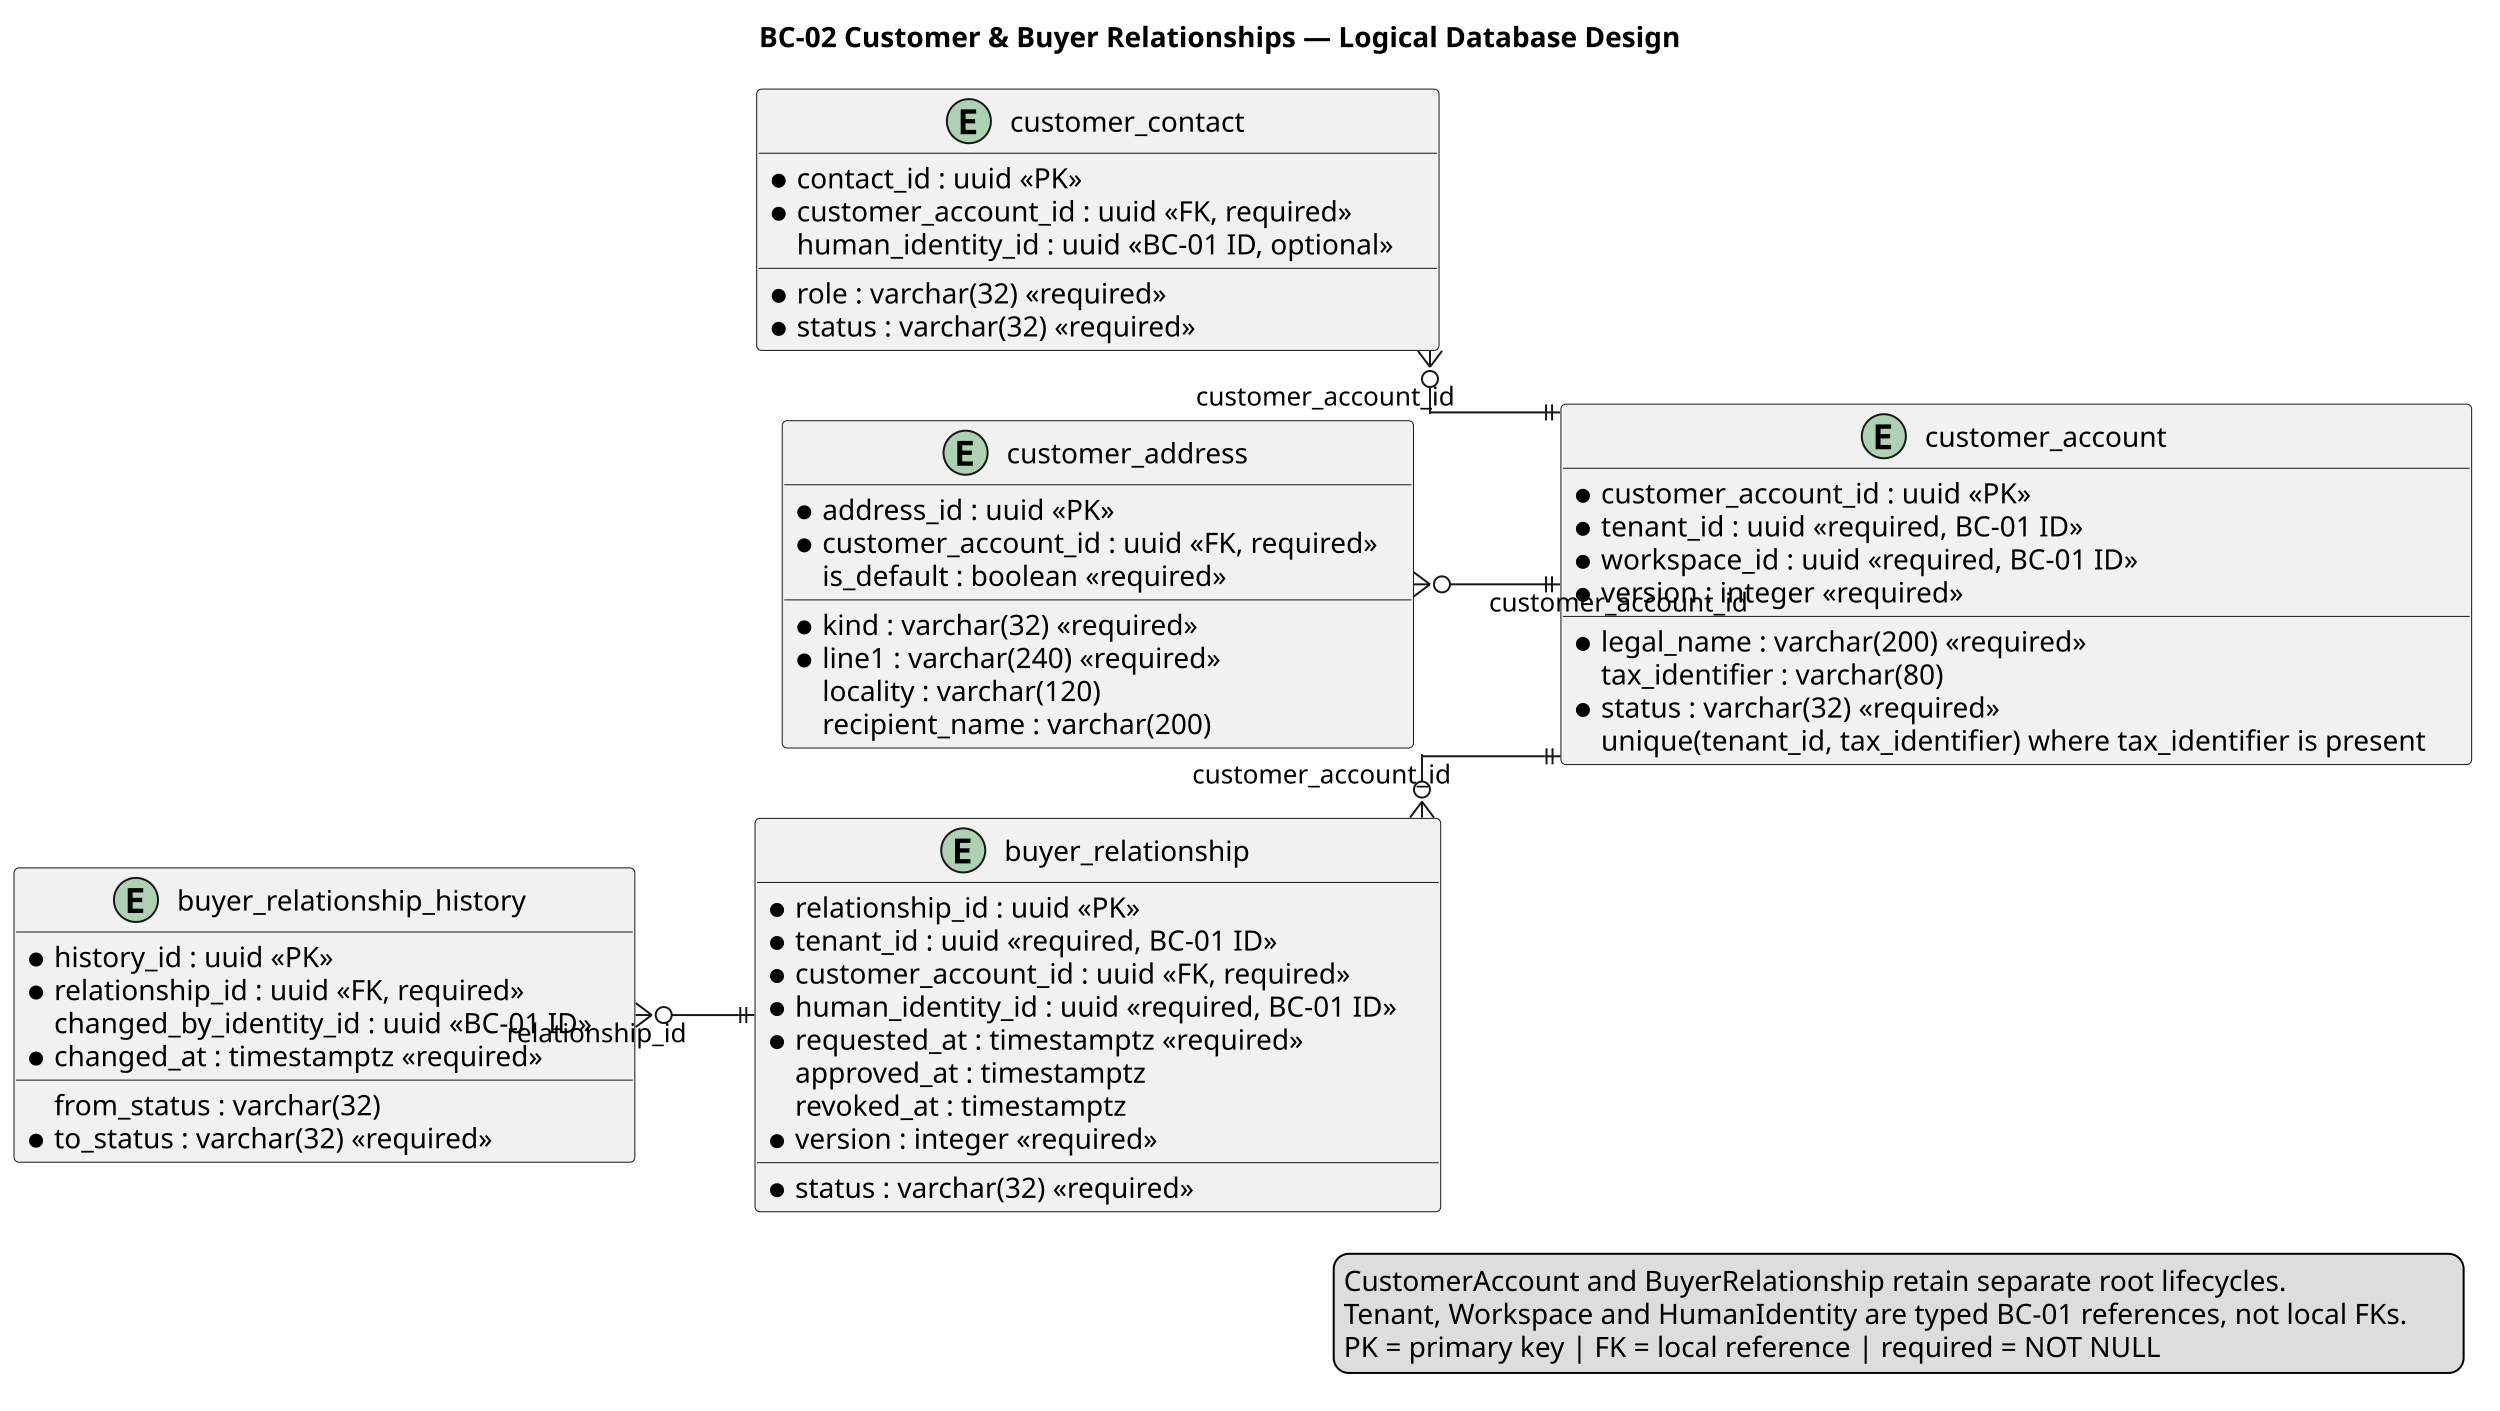
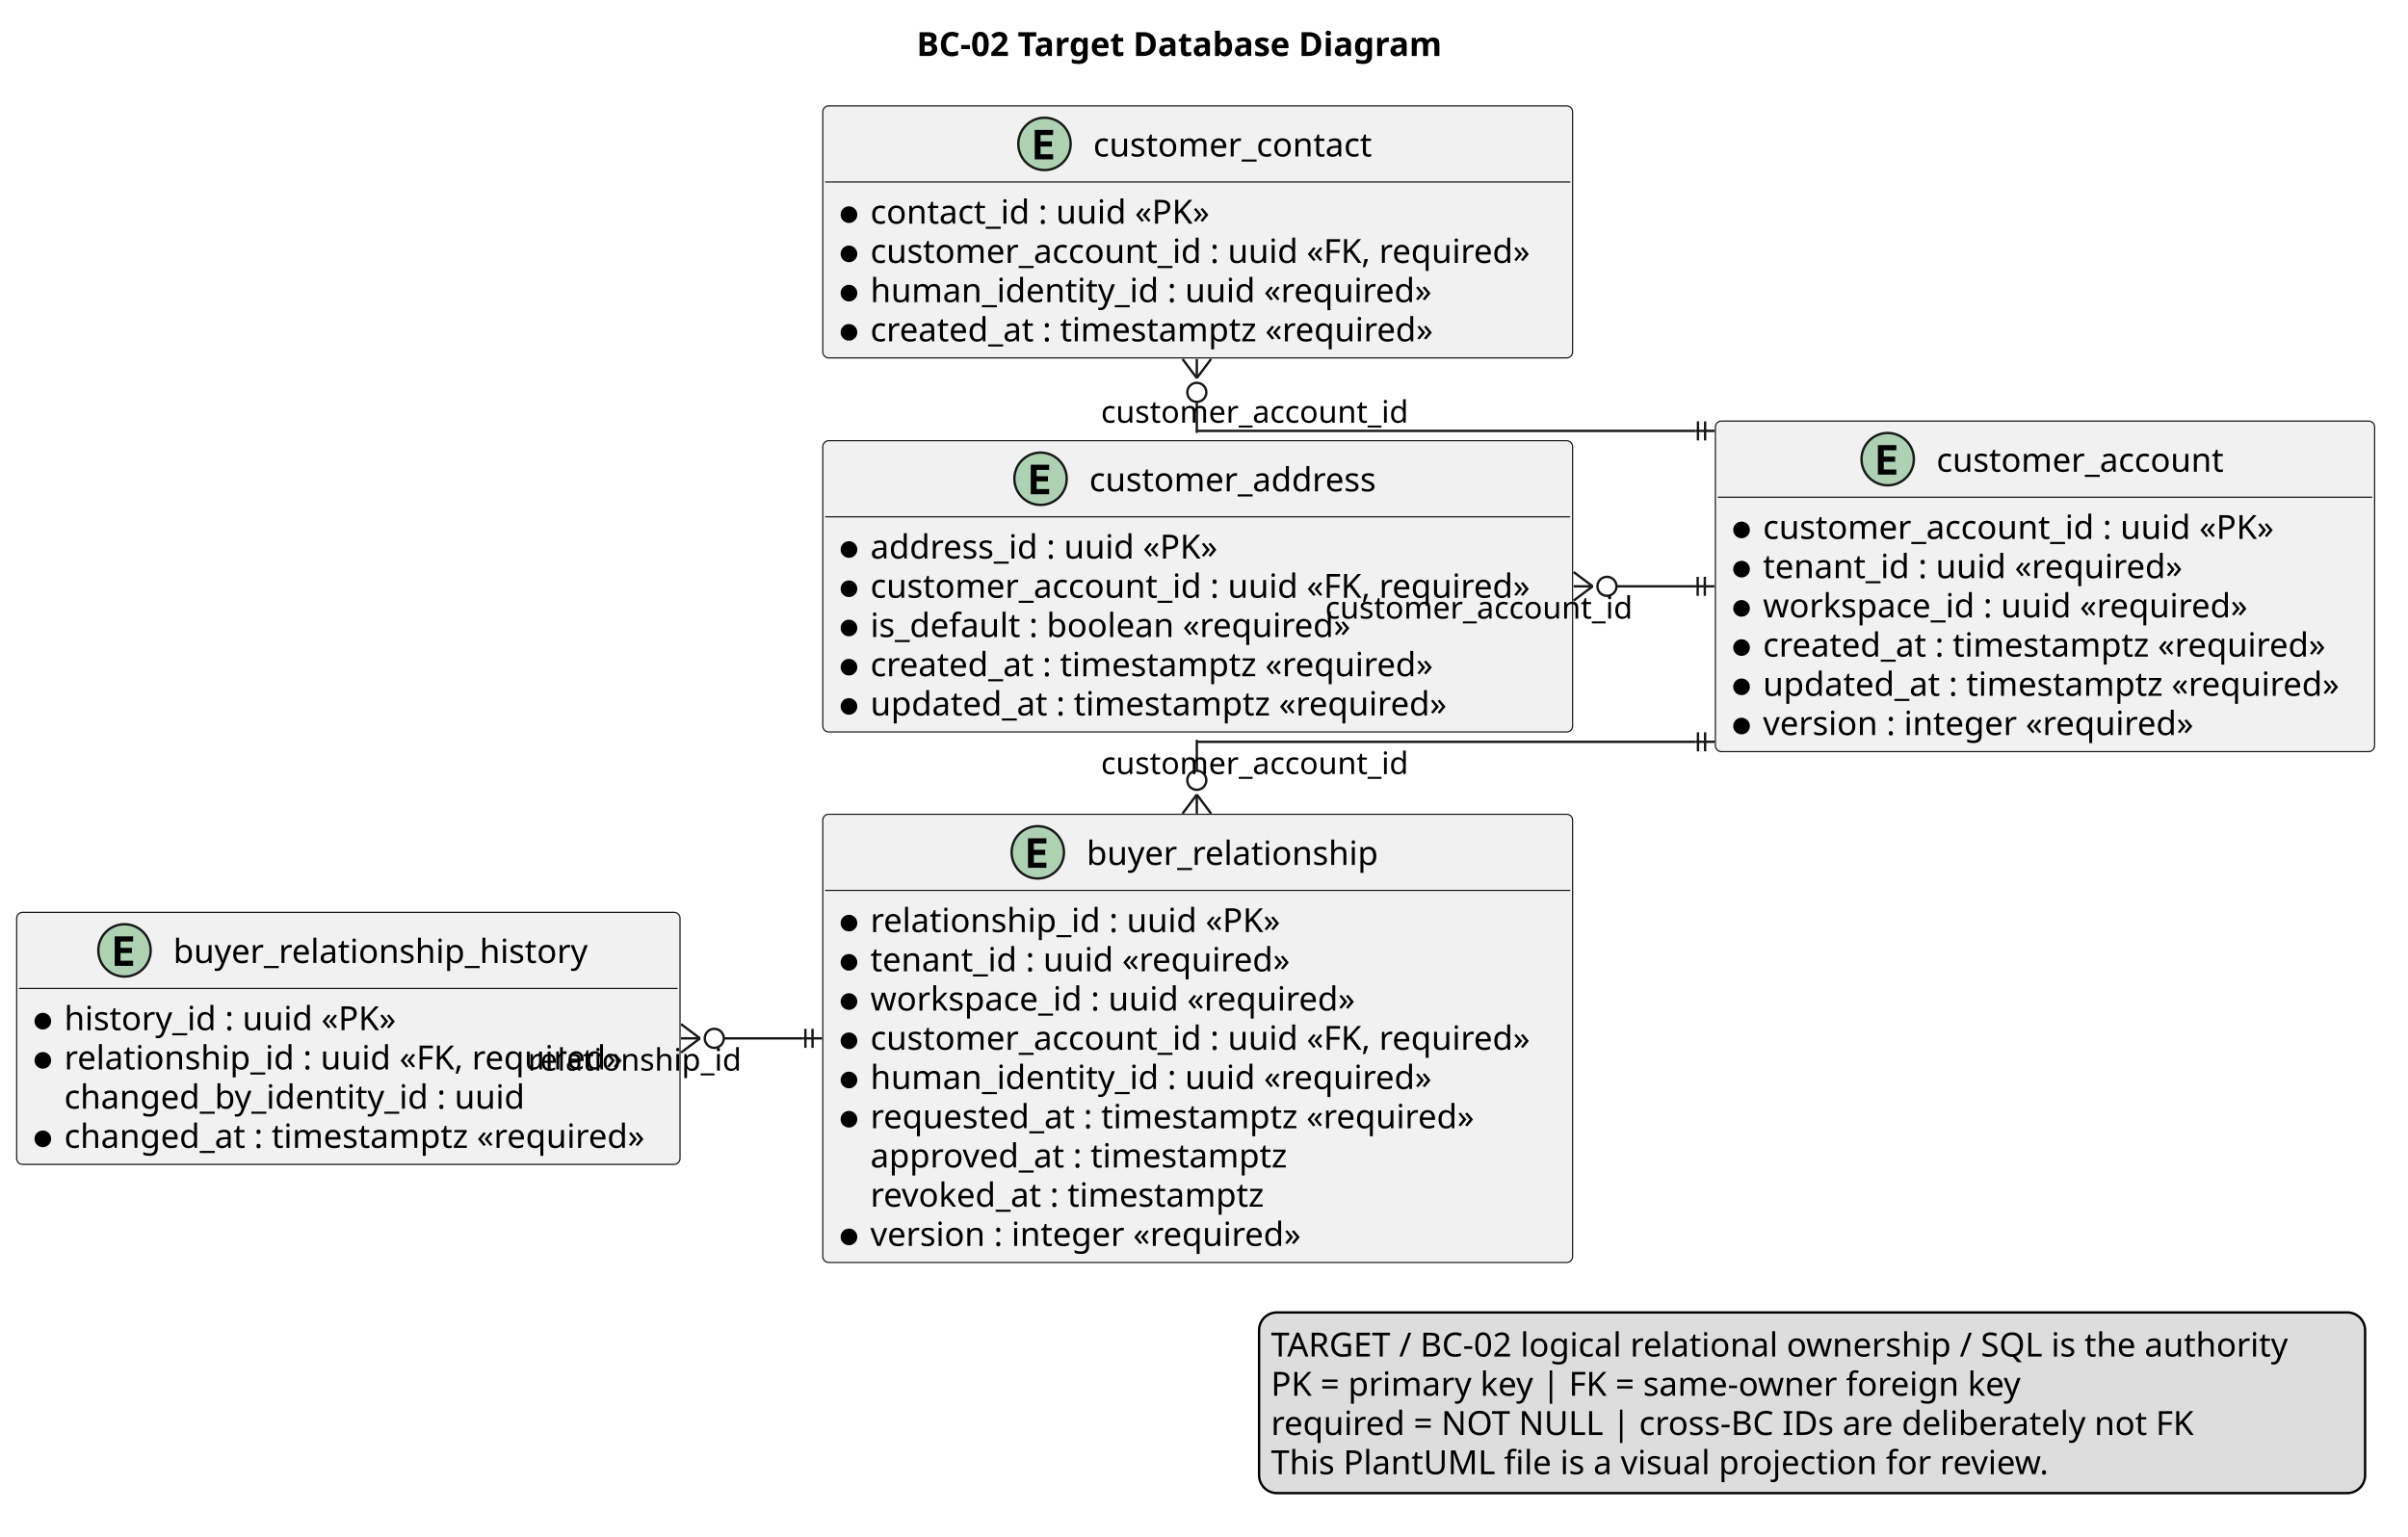
- <svg xmlns="http://www.w3.org/2000/svg" contentStyleType="text/css" data-diagram-type="CLASS" height="704px" preserveAspectRatio="none" style="width:1248px;height:704px;background:#FFFFFF;" version="1.1" viewBox="0 0 1248 704" width="1248px" zoomAndPan="magnify">
+ <svg xmlns="http://www.w3.org/2000/svg" contentStyleType="text/css" data-diagram-type="CLASS" height="646px" preserveAspectRatio="none" style="width:1012px;height:646px;background:#FFFFFF;" version="1.1" viewBox="0 0 1012 646" width="1012px" zoomAndPan="magnify">
  <defs />
  <g>
    <g class="title" data-source-line="1">
-       <text fill="#000000" font-family="sans-serif" font-size="14" font-weight="700" lengthAdjust="spacing" textLength="484.162" x="378.843" y="23.535">BC-02 Customer &amp; Buyer Relationships — Logical Database Design</text>
+       <text fill="#000000" font-family="sans-serif" font-size="14" font-weight="700" lengthAdjust="spacing" textLength="235.566" x="385.204" y="23.535">BC-02 Target Database Diagram</text>
    </g>
-     <g class="entity" data-qualified-name="customer_account" data-source-line="11" id="ent0001">
-       <rect fill="#F1F1F1" height="179.906" rx="2.5" ry="2.5" style="stroke:#181818;stroke-width:0.5;" width="454.647" x="779.2" y="201.758" />
-       <ellipse cx="940.415" cy="217.758" fill="#ADD1B2" rx="11" ry="11" style="stroke:#181818;stroke-width:1;" />
-       <path d="M944.03,224.258 L936.31,224.258 L936.31,211.865 L944.03,211.865 L944.03,214.023 L938.759,214.023 L938.759,216.696 L943.532,216.696 L943.532,218.855 L938.759,218.855 L938.759,222.1 L944.03,222.1 Z " fill="#000000" />
-       <text fill="#000000" font-family="sans-serif" font-size="14" lengthAdjust="spacing" textLength="123.717" x="960.915" y="223.049">customer_account</text>
-       <line style="stroke:#181818;stroke-width:0.5;" x1="780.2" x2="1232.848" y1="233.758" y2="233.758" />
+     <g class="entity" data-qualified-name="t_customer_account" data-source-line="12" id="ent0001">
+       <rect fill="#F1F1F1" height="138.93" rx="2.5" ry="2.5" style="stroke:#181818;stroke-width:0.5;" width="277.063" x="720.91" y="176.998" />
+       <ellipse cx="793.333" cy="192.998" fill="#ADD1B2" rx="11" ry="11" style="stroke:#181818;stroke-width:1;" />
+       <path d="M796.948,199.498 L789.228,199.498 L789.228,187.105 L796.948,187.105 L796.948,189.263 L791.677,189.263 L791.677,191.936 L796.45,191.936 L796.45,194.095 L791.677,194.095 L791.677,197.34 L796.948,197.34 Z " fill="#000000" />
+       <text fill="#000000" font-family="sans-serif" font-size="14" lengthAdjust="spacing" textLength="123.717" x="813.833" y="198.289">customer_account</text>
+       <line style="stroke:#181818;stroke-width:0.5;" x1="721.91" x2="996.973" y1="208.998" y2="208.998" />
      <g data-visibility-modifier="IE_MANDATORY">
-         <ellipse cx="790.2" cy="247.502" fill="#000000" rx="3" ry="3" style="stroke:#000000;stroke-width:1;" />
+         <ellipse cx="731.91" cy="222.742" fill="#000000" rx="3" ry="3" style="stroke:#000000;stroke-width:1;" />
      </g>
-       <text fill="#000000" font-family="sans-serif" font-size="14" lengthAdjust="spacing" textLength="223.077" x="799.2" y="251.293">customer_account_id : uuid «PK»</text>
+       <text fill="#000000" font-family="sans-serif" font-size="14" lengthAdjust="spacing" textLength="223.077" x="740.91" y="226.533">customer_account_id : uuid «PK»</text>
      <g data-visibility-modifier="IE_MANDATORY">
-         <ellipse cx="790.2" cy="263.991" fill="#000000" rx="3" ry="3" style="stroke:#000000;stroke-width:1;" />
+         <ellipse cx="731.91" cy="239.231" fill="#000000" rx="3" ry="3" style="stroke:#000000;stroke-width:1;" />
      </g>
-       <text fill="#000000" font-family="sans-serif" font-size="14" lengthAdjust="spacing" textLength="254.632" x="799.2" y="267.782">tenant_id : uuid «required, BC-01 ID»</text>
+       <text fill="#000000" font-family="sans-serif" font-size="14" lengthAdjust="spacing" textLength="183.278" x="740.91" y="243.022">tenant_id : uuid «required»</text>
      <g data-visibility-modifier="IE_MANDATORY">
-         <ellipse cx="790.2" cy="280.479" fill="#000000" rx="3" ry="3" style="stroke:#000000;stroke-width:1;" />
+         <ellipse cx="731.91" cy="255.719" fill="#000000" rx="3" ry="3" style="stroke:#000000;stroke-width:1;" />
      </g>
-       <text fill="#000000" font-family="sans-serif" font-size="14" lengthAdjust="spacing" textLength="283.199" x="799.2" y="284.27">workspace_id : uuid «required, BC-01 ID»</text>
+       <text fill="#000000" font-family="sans-serif" font-size="14" lengthAdjust="spacing" textLength="211.846" x="740.91" y="259.51">workspace_id : uuid «required»</text>
      <g data-visibility-modifier="IE_MANDATORY">
-         <ellipse cx="790.2" cy="296.967" fill="#000000" rx="3" ry="3" style="stroke:#000000;stroke-width:1;" />
+         <ellipse cx="731.91" cy="272.207" fill="#000000" rx="3" ry="3" style="stroke:#000000;stroke-width:1;" />
      </g>
-       <text fill="#000000" font-family="sans-serif" font-size="14" lengthAdjust="spacing" textLength="187.079" x="799.2" y="300.758">version : integer «required»</text>
-       <line style="stroke:#181818;stroke-width:0.5;" x1="780.2" x2="1232.848" y1="307.711" y2="307.711" />
+       <text fill="#000000" font-family="sans-serif" font-size="14" lengthAdjust="spacing" textLength="245.451" x="740.91" y="275.998">created_at : timestamptz «required»</text>
      <g data-visibility-modifier="IE_MANDATORY">
-         <ellipse cx="790.2" cy="321.455" fill="#000000" rx="3" ry="3" style="stroke:#000000;stroke-width:1;" />
+         <ellipse cx="731.91" cy="288.695" fill="#000000" rx="3" ry="3" style="stroke:#000000;stroke-width:1;" />
      </g>
-       <text fill="#000000" font-family="sans-serif" font-size="14" lengthAdjust="spacing" textLength="252.137" x="799.2" y="325.247">legal_name : varchar(200) «required»</text>
-       <text fill="#000000" font-family="sans-serif" font-size="14" lengthAdjust="spacing" textLength="180.031" x="799.2" y="341.735">tax_identifier : varchar(80)</text>
+       <text fill="#000000" font-family="sans-serif" font-size="14" lengthAdjust="spacing" textLength="251.064" x="740.91" y="292.487">updated_at : timestamptz «required»</text>
      <g data-visibility-modifier="IE_MANDATORY">
-         <ellipse cx="790.2" cy="354.432" fill="#000000" rx="3" ry="3" style="stroke:#000000;stroke-width:1;" />
+         <ellipse cx="731.91" cy="305.184" fill="#000000" rx="3" ry="3" style="stroke:#000000;stroke-width:1;" />
      </g>
-       <text fill="#000000" font-family="sans-serif" font-size="14" lengthAdjust="spacing" textLength="207.806" x="799.2" y="358.223">status : varchar(32) «required»</text>
-       <text fill="#000000" font-family="sans-serif" font-size="14" lengthAdjust="spacing" textLength="428.647" x="799.2" y="374.711">unique(tenant_id, tax_identifier) where tax_identifier is present</text>
+       <text fill="#000000" font-family="sans-serif" font-size="14" lengthAdjust="spacing" textLength="187.079" x="740.91" y="308.975">version : integer «required»</text>
    </g>
-     <g class="entity" data-qualified-name="customer_contact" data-source-line="22" id="ent0002">
-       <rect fill="#F1F1F1" height="130.441" rx="2.5" ry="2.5" style="stroke:#181818;stroke-width:0.5;" width="340.644" x="377.73" y="44.488" />
-       <ellipse cx="483.67" cy="60.488" fill="#ADD1B2" rx="11" ry="11" style="stroke:#181818;stroke-width:1;" />
-       <path d="M487.284,66.988 L479.565,66.988 L479.565,54.595 L487.284,54.595 L487.284,56.753 L482.013,56.753 L482.013,59.426 L486.786,59.426 L486.786,61.584 L482.013,61.584 L482.013,64.83 L487.284,64.83 Z " fill="#000000" />
-       <text fill="#000000" font-family="sans-serif" font-size="14" lengthAdjust="spacing" textLength="120.265" x="504.17" y="65.779">customer_contact</text>
-       <line style="stroke:#181818;stroke-width:0.5;" x1="378.73" x2="717.375" y1="76.488" y2="76.488" />
+     <g class="entity" data-qualified-name="t_customer_contact" data-source-line="24" id="ent0002">
+       <rect fill="#F1F1F1" height="105.953" rx="2.5" ry="2.5" style="stroke:#181818;stroke-width:0.5;" width="315.119" x="345.79" y="44.488" />
+       <ellipse cx="438.967" cy="60.488" fill="#ADD1B2" rx="11" ry="11" style="stroke:#181818;stroke-width:1;" />
+       <path d="M442.582,66.988 L434.862,66.988 L434.862,54.595 L442.582,54.595 L442.582,56.753 L437.31,56.753 L437.31,59.426 L442.084,59.426 L442.084,61.584 L437.31,61.584 L437.31,64.83 L442.582,64.83 Z " fill="#000000" />
+       <text fill="#000000" font-family="sans-serif" font-size="14" lengthAdjust="spacing" textLength="120.265" x="459.467" y="65.779">customer_contact</text>
+       <line style="stroke:#181818;stroke-width:0.5;" x1="346.79" x2="659.909" y1="76.488" y2="76.488" />
      <g data-visibility-modifier="IE_MANDATORY">
-         <ellipse cx="388.73" cy="90.232" fill="#000000" rx="3" ry="3" style="stroke:#000000;stroke-width:1;" />
+         <ellipse cx="356.79" cy="90.232" fill="#000000" rx="3" ry="3" style="stroke:#000000;stroke-width:1;" />
      </g>
-       <text fill="#000000" font-family="sans-serif" font-size="14" lengthAdjust="spacing" textLength="149.194" x="397.73" y="94.023">contact_id : uuid «PK»</text>
+       <text fill="#000000" font-family="sans-serif" font-size="14" lengthAdjust="spacing" textLength="149.194" x="365.79" y="94.023">contact_id : uuid «PK»</text>
      <g data-visibility-modifier="IE_MANDATORY">
-         <ellipse cx="388.73" cy="106.721" fill="#000000" rx="3" ry="3" style="stroke:#000000;stroke-width:1;" />
+         <ellipse cx="356.79" cy="106.721" fill="#000000" rx="3" ry="3" style="stroke:#000000;stroke-width:1;" />
      </g>
-       <text fill="#000000" font-family="sans-serif" font-size="14" lengthAdjust="spacing" textLength="289.119" x="397.73" y="110.512">customer_account_id : uuid «FK, required»</text>
-       <text fill="#000000" font-family="sans-serif" font-size="14" lengthAdjust="spacing" textLength="314.644" x="397.73" y="127">human_identity_id : uuid «BC-01 ID, optional»</text>
-       <line style="stroke:#181818;stroke-width:0.5;" x1="378.73" x2="717.375" y1="133.953" y2="133.953" />
+       <text fill="#000000" font-family="sans-serif" font-size="14" lengthAdjust="spacing" textLength="289.119" x="365.79" y="110.512">customer_account_id : uuid «FK, required»</text>
      <g data-visibility-modifier="IE_MANDATORY">
-         <ellipse cx="388.73" cy="147.697" fill="#000000" rx="3" ry="3" style="stroke:#000000;stroke-width:1;" />
+         <ellipse cx="356.79" cy="123.209" fill="#000000" rx="3" ry="3" style="stroke:#000000;stroke-width:1;" />
      </g>
-       <text fill="#000000" font-family="sans-serif" font-size="14" lengthAdjust="spacing" textLength="192.815" x="397.73" y="151.488">role : varchar(32) «required»</text>
+       <text fill="#000000" font-family="sans-serif" font-size="14" lengthAdjust="spacing" textLength="244.945" x="365.79" y="127">human_identity_id : uuid «required»</text>
      <g data-visibility-modifier="IE_MANDATORY">
-         <ellipse cx="388.73" cy="164.185" fill="#000000" rx="3" ry="3" style="stroke:#000000;stroke-width:1;" />
+         <ellipse cx="356.79" cy="139.697" fill="#000000" rx="3" ry="3" style="stroke:#000000;stroke-width:1;" />
      </g>
-       <text fill="#000000" font-family="sans-serif" font-size="14" lengthAdjust="spacing" textLength="207.806" x="397.73" y="167.977">status : varchar(32) «required»</text>
+       <text fill="#000000" font-family="sans-serif" font-size="14" lengthAdjust="spacing" textLength="245.451" x="365.79" y="143.488">created_at : timestamptz «required»</text>
    </g>
-     <g class="entity" data-qualified-name="customer_address" data-source-line="30" id="ent0003">
-       <rect fill="#F1F1F1" height="163.418" rx="2.5" ry="2.5" style="stroke:#181818;stroke-width:0.5;" width="315.119" x="390.49" y="209.998" />
-       <ellipse cx="482.006" cy="225.998" fill="#ADD1B2" rx="11" ry="11" style="stroke:#181818;stroke-width:1;" />
-       <path d="M485.62,232.498 L477.901,232.498 L477.901,220.105 L485.62,220.105 L485.62,222.263 L480.349,222.263 L480.349,224.936 L485.122,224.936 L485.122,227.095 L480.349,227.095 L480.349,230.34 L485.62,230.34 Z " fill="#000000" />
-       <text fill="#000000" font-family="sans-serif" font-size="14" lengthAdjust="spacing" textLength="123.587" x="502.506" y="231.289">customer_address</text>
-       <line style="stroke:#181818;stroke-width:0.5;" x1="391.49" x2="704.609" y1="241.998" y2="241.998" />
+     <g class="entity" data-qualified-name="t_customer_address" data-source-line="33" id="ent0003">
+       <rect fill="#F1F1F1" height="122.441" rx="2.5" ry="2.5" style="stroke:#181818;stroke-width:0.5;" width="315.119" x="345.79" y="185.238" />
+       <ellipse cx="437.306" cy="201.238" fill="#ADD1B2" rx="11" ry="11" style="stroke:#181818;stroke-width:1;" />
+       <path d="M440.92,207.738 L433.201,207.738 L433.201,195.345 L440.92,195.345 L440.92,197.503 L435.649,197.503 L435.649,200.176 L440.422,200.176 L440.422,202.334 L435.649,202.334 L435.649,205.58 L440.92,205.58 Z " fill="#000000" />
+       <text fill="#000000" font-family="sans-serif" font-size="14" lengthAdjust="spacing" textLength="123.587" x="457.806" y="206.529">customer_address</text>
+       <line style="stroke:#181818;stroke-width:0.5;" x1="346.79" x2="659.909" y1="217.238" y2="217.238" />
      <g data-visibility-modifier="IE_MANDATORY">
-         <ellipse cx="401.49" cy="255.742" fill="#000000" rx="3" ry="3" style="stroke:#000000;stroke-width:1;" />
+         <ellipse cx="356.79" cy="230.982" fill="#000000" rx="3" ry="3" style="stroke:#000000;stroke-width:1;" />
      </g>
-       <text fill="#000000" font-family="sans-serif" font-size="14" lengthAdjust="spacing" textLength="152.517" x="410.49" y="259.533">address_id : uuid «PK»</text>
+       <text fill="#000000" font-family="sans-serif" font-size="14" lengthAdjust="spacing" textLength="152.517" x="365.79" y="234.773">address_id : uuid «PK»</text>
      <g data-visibility-modifier="IE_MANDATORY">
-         <ellipse cx="401.49" cy="272.231" fill="#000000" rx="3" ry="3" style="stroke:#000000;stroke-width:1;" />
+         <ellipse cx="356.79" cy="247.471" fill="#000000" rx="3" ry="3" style="stroke:#000000;stroke-width:1;" />
      </g>
-       <text fill="#000000" font-family="sans-serif" font-size="14" lengthAdjust="spacing" textLength="289.119" x="410.49" y="276.022">customer_account_id : uuid «FK, required»</text>
-       <text fill="#000000" font-family="sans-serif" font-size="14" lengthAdjust="spacing" textLength="209.727" x="410.49" y="292.51">is_default : boolean «required»</text>
-       <line style="stroke:#181818;stroke-width:0.5;" x1="391.49" x2="704.609" y1="299.463" y2="299.463" />
+       <text fill="#000000" font-family="sans-serif" font-size="14" lengthAdjust="spacing" textLength="289.119" x="365.79" y="251.262">customer_account_id : uuid «FK, required»</text>
      <g data-visibility-modifier="IE_MANDATORY">
-         <ellipse cx="401.49" cy="313.207" fill="#000000" rx="3" ry="3" style="stroke:#000000;stroke-width:1;" />
+         <ellipse cx="356.79" cy="263.959" fill="#000000" rx="3" ry="3" style="stroke:#000000;stroke-width:1;" />
      </g>
-       <text fill="#000000" font-family="sans-serif" font-size="14" lengthAdjust="spacing" textLength="196.369" x="410.49" y="316.998">kind : varchar(32) «required»</text>
+       <text fill="#000000" font-family="sans-serif" font-size="14" lengthAdjust="spacing" textLength="209.727" x="365.79" y="267.75">is_default : boolean «required»</text>
      <g data-visibility-modifier="IE_MANDATORY">
-         <ellipse cx="401.49" cy="329.695" fill="#000000" rx="3" ry="3" style="stroke:#000000;stroke-width:1;" />
+         <ellipse cx="356.79" cy="280.447" fill="#000000" rx="3" ry="3" style="stroke:#000000;stroke-width:1;" />
      </g>
-       <text fill="#000000" font-family="sans-serif" font-size="14" lengthAdjust="spacing" textLength="208.927" x="410.49" y="333.487">line1 : varchar(240) «required»</text>
-       <text fill="#000000" font-family="sans-serif" font-size="14" lengthAdjust="spacing" textLength="147.171" x="410.49" y="349.975">locality : varchar(120)</text>
-       <text fill="#000000" font-family="sans-serif" font-size="14" lengthAdjust="spacing" textLength="202.597" x="410.49" y="366.463">recipient_name : varchar(200)</text>
+       <text fill="#000000" font-family="sans-serif" font-size="14" lengthAdjust="spacing" textLength="245.451" x="365.79" y="284.238">created_at : timestamptz «required»</text>
+       <g data-visibility-modifier="IE_MANDATORY">
+         <ellipse cx="356.79" cy="296.935" fill="#000000" rx="3" ry="3" style="stroke:#000000;stroke-width:1;" />
+       </g>
+       <text fill="#000000" font-family="sans-serif" font-size="14" lengthAdjust="spacing" textLength="251.064" x="365.79" y="300.727">updated_at : timestamptz «required»</text>
    </g>
-     <g class="entity" data-qualified-name="buyer_relationship" data-source-line="40" id="ent0004">
-       <rect fill="#F1F1F1" height="196.394" rx="2.5" ry="2.5" style="stroke:#181818;stroke-width:0.5;" width="342.299" x="376.9" y="408.518" />
-       <ellipse cx="480.847" cy="424.518" fill="#ADD1B2" rx="11" ry="11" style="stroke:#181818;stroke-width:1;" />
-       <path d="M484.462,431.018 L476.742,431.018 L476.742,418.625 L484.462,418.625 L484.462,420.783 L479.19,420.783 L479.19,423.456 L483.964,423.456 L483.964,425.615 L479.19,425.615 L479.19,428.86 L484.462,428.86 Z " fill="#000000" />
-       <text fill="#000000" font-family="sans-serif" font-size="14" lengthAdjust="spacing" textLength="125.904" x="501.347" y="429.809">buyer_relationship</text>
-       <line style="stroke:#181818;stroke-width:0.5;" x1="377.9" x2="718.199" y1="440.518" y2="440.518" />
+     <g class="entity" data-qualified-name="t_buyer_relationship" data-source-line="49" id="ent0004">
+       <rect fill="#F1F1F1" height="188.394" rx="2.5" ry="2.5" style="stroke:#181818;stroke-width:0.5;" width="315.119" x="345.79" y="342.268" />
+       <ellipse cx="436.147" cy="358.268" fill="#ADD1B2" rx="11" ry="11" style="stroke:#181818;stroke-width:1;" />
+       <path d="M439.762,364.768 L432.042,364.768 L432.042,352.375 L439.762,352.375 L439.762,354.533 L434.491,354.533 L434.491,357.206 L439.264,357.206 L439.264,359.365 L434.491,359.365 L434.491,362.61 L439.762,362.61 Z " fill="#000000" />
+       <text fill="#000000" font-family="sans-serif" font-size="14" lengthAdjust="spacing" textLength="125.904" x="456.647" y="363.559">buyer_relationship</text>
+       <line style="stroke:#181818;stroke-width:0.5;" x1="346.79" x2="659.909" y1="374.268" y2="374.268" />
      <g data-visibility-modifier="IE_MANDATORY">
-         <ellipse cx="387.9" cy="454.262" fill="#000000" rx="3" ry="3" style="stroke:#000000;stroke-width:1;" />
+         <ellipse cx="356.79" cy="388.012" fill="#000000" rx="3" ry="3" style="stroke:#000000;stroke-width:1;" />
      </g>
-       <text fill="#000000" font-family="sans-serif" font-size="14" lengthAdjust="spacing" textLength="179.922" x="396.9" y="458.053">relationship_id : uuid «PK»</text>
+       <text fill="#000000" font-family="sans-serif" font-size="14" lengthAdjust="spacing" textLength="179.922" x="365.79" y="391.803">relationship_id : uuid «PK»</text>
      <g data-visibility-modifier="IE_MANDATORY">
-         <ellipse cx="387.9" cy="470.751" fill="#000000" rx="3" ry="3" style="stroke:#000000;stroke-width:1;" />
+         <ellipse cx="356.79" cy="404.501" fill="#000000" rx="3" ry="3" style="stroke:#000000;stroke-width:1;" />
      </g>
-       <text fill="#000000" font-family="sans-serif" font-size="14" lengthAdjust="spacing" textLength="254.632" x="396.9" y="474.542">tenant_id : uuid «required, BC-01 ID»</text>
+       <text fill="#000000" font-family="sans-serif" font-size="14" lengthAdjust="spacing" textLength="183.278" x="365.79" y="408.292">tenant_id : uuid «required»</text>
      <g data-visibility-modifier="IE_MANDATORY">
-         <ellipse cx="387.9" cy="487.239" fill="#000000" rx="3" ry="3" style="stroke:#000000;stroke-width:1;" />
+         <ellipse cx="356.79" cy="420.989" fill="#000000" rx="3" ry="3" style="stroke:#000000;stroke-width:1;" />
      </g>
-       <text fill="#000000" font-family="sans-serif" font-size="14" lengthAdjust="spacing" textLength="289.119" x="396.9" y="491.03">customer_account_id : uuid «FK, required»</text>
+       <text fill="#000000" font-family="sans-serif" font-size="14" lengthAdjust="spacing" textLength="211.846" x="365.79" y="424.78">workspace_id : uuid «required»</text>
      <g data-visibility-modifier="IE_MANDATORY">
-         <ellipse cx="387.9" cy="503.727" fill="#000000" rx="3" ry="3" style="stroke:#000000;stroke-width:1;" />
+         <ellipse cx="356.79" cy="437.477" fill="#000000" rx="3" ry="3" style="stroke:#000000;stroke-width:1;" />
      </g>
-       <text fill="#000000" font-family="sans-serif" font-size="14" lengthAdjust="spacing" textLength="316.299" x="396.9" y="507.518">human_identity_id : uuid «required, BC-01 ID»</text>
+       <text fill="#000000" font-family="sans-serif" font-size="14" lengthAdjust="spacing" textLength="289.119" x="365.79" y="441.268">customer_account_id : uuid «FK, required»</text>
      <g data-visibility-modifier="IE_MANDATORY">
-         <ellipse cx="387.9" cy="520.216" fill="#000000" rx="3" ry="3" style="stroke:#000000;stroke-width:1;" />
+         <ellipse cx="356.79" cy="453.966" fill="#000000" rx="3" ry="3" style="stroke:#000000;stroke-width:1;" />
      </g>
-       <text fill="#000000" font-family="sans-serif" font-size="14" lengthAdjust="spacing" textLength="262.985" x="396.9" y="524.007">requested_at : timestamptz «required»</text>
-       <text fill="#000000" font-family="sans-serif" font-size="14" lengthAdjust="spacing" textLength="182.198" x="396.9" y="540.495">approved_at : timestamptz</text>
-       <text fill="#000000" font-family="sans-serif" font-size="14" lengthAdjust="spacing" textLength="172.826" x="396.9" y="556.983">revoked_at : timestamptz</text>
+       <text fill="#000000" font-family="sans-serif" font-size="14" lengthAdjust="spacing" textLength="244.945" x="365.79" y="457.757">human_identity_id : uuid «required»</text>
      <g data-visibility-modifier="IE_MANDATORY">
-         <ellipse cx="387.9" cy="569.68" fill="#000000" rx="3" ry="3" style="stroke:#000000;stroke-width:1;" />
+         <ellipse cx="356.79" cy="470.454" fill="#000000" rx="3" ry="3" style="stroke:#000000;stroke-width:1;" />
      </g>
-       <text fill="#000000" font-family="sans-serif" font-size="14" lengthAdjust="spacing" textLength="187.079" x="396.9" y="573.471">version : integer «required»</text>
-       <line style="stroke:#181818;stroke-width:0.5;" x1="377.9" x2="718.199" y1="580.424" y2="580.424" />
+       <text fill="#000000" font-family="sans-serif" font-size="14" lengthAdjust="spacing" textLength="262.985" x="365.79" y="474.245">requested_at : timestamptz «required»</text>
+       <text fill="#000000" font-family="sans-serif" font-size="14" lengthAdjust="spacing" textLength="182.198" x="365.79" y="490.733">approved_at : timestamptz</text>
+       <text fill="#000000" font-family="sans-serif" font-size="14" lengthAdjust="spacing" textLength="172.826" x="365.79" y="507.221">revoked_at : timestamptz</text>
      <g data-visibility-modifier="IE_MANDATORY">
-         <ellipse cx="387.9" cy="594.169" fill="#000000" rx="3" ry="3" style="stroke:#000000;stroke-width:1;" />
+         <ellipse cx="356.79" cy="519.919" fill="#000000" rx="3" ry="3" style="stroke:#000000;stroke-width:1;" />
      </g>
-       <text fill="#000000" font-family="sans-serif" font-size="14" lengthAdjust="spacing" textLength="207.806" x="396.9" y="597.96">status : varchar(32) «required»</text>
+       <text fill="#000000" font-family="sans-serif" font-size="14" lengthAdjust="spacing" textLength="187.079" x="365.79" y="523.71">version : integer «required»</text>
    </g>
-     <g class="entity" data-qualified-name="relationship_history" data-source-line="52" id="ent0005">
-       <rect fill="#F1F1F1" height="146.93" rx="2.5" ry="2.5" style="stroke:#181818;stroke-width:0.5;" width="309.903" x="7" y="433.248" />
-       <ellipse cx="67.874" cy="449.248" fill="#ADD1B2" rx="11" ry="11" style="stroke:#181818;stroke-width:1;" />
-       <path d="M71.488,455.748 L63.769,455.748 L63.769,443.355 L71.488,443.355 L71.488,445.513 L66.217,445.513 L66.217,448.186 L70.99,448.186 L70.99,450.344 L66.217,450.344 L66.217,453.59 L71.488,453.59 Z " fill="#000000" />
-       <text fill="#000000" font-family="sans-serif" font-size="14" lengthAdjust="spacing" textLength="179.655" x="88.374" y="454.539">buyer_relationship_history</text>
-       <line style="stroke:#181818;stroke-width:0.5;" x1="8" x2="315.903" y1="465.248" y2="465.248" />
+     <g class="entity" data-qualified-name="t_buyer_relationship_history" data-source-line="62" id="ent0005">
+       <rect fill="#F1F1F1" height="105.953" rx="2.5" ry="2.5" style="stroke:#181818;stroke-width:0.5;" width="278.793" x="7" y="383.488" />
+       <ellipse cx="52.319" cy="399.488" fill="#ADD1B2" rx="11" ry="11" style="stroke:#181818;stroke-width:1;" />
+       <path d="M55.933,405.988 L48.213,405.988 L48.213,393.595 L55.933,393.595 L55.933,395.753 L50.662,395.753 L50.662,398.426 L55.435,398.426 L55.435,400.584 L50.662,400.584 L50.662,403.83 L55.933,403.83 Z " fill="#000000" />
+       <text fill="#000000" font-family="sans-serif" font-size="14" lengthAdjust="spacing" textLength="179.655" x="72.819" y="404.779">buyer_relationship_history</text>
+       <line style="stroke:#181818;stroke-width:0.5;" x1="8" x2="284.793" y1="415.488" y2="415.488" />
      <g data-visibility-modifier="IE_MANDATORY">
-         <ellipse cx="18" cy="478.992" fill="#000000" rx="3" ry="3" style="stroke:#000000;stroke-width:1;" />
+         <ellipse cx="18" cy="429.232" fill="#000000" rx="3" ry="3" style="stroke:#000000;stroke-width:1;" />
      </g>
-       <text fill="#000000" font-family="sans-serif" font-size="14" lengthAdjust="spacing" textLength="146.111" x="27" y="482.783">history_id : uuid «PK»</text>
+       <text fill="#000000" font-family="sans-serif" font-size="14" lengthAdjust="spacing" textLength="146.111" x="27" y="433.023">history_id : uuid «PK»</text>
      <g data-visibility-modifier="IE_MANDATORY">
-         <ellipse cx="18" cy="495.481" fill="#000000" rx="3" ry="3" style="stroke:#000000;stroke-width:1;" />
+         <ellipse cx="18" cy="445.721" fill="#000000" rx="3" ry="3" style="stroke:#000000;stroke-width:1;" />
      </g>
-       <text fill="#000000" font-family="sans-serif" font-size="14" lengthAdjust="spacing" textLength="245.964" x="27" y="499.272">relationship_id : uuid «FK, required»</text>
-       <text fill="#000000" font-family="sans-serif" font-size="14" lengthAdjust="spacing" textLength="283.903" x="27" y="515.76">changed_by_identity_id : uuid «BC-01 ID»</text>
+       <text fill="#000000" font-family="sans-serif" font-size="14" lengthAdjust="spacing" textLength="245.964" x="27" y="449.512">relationship_id : uuid «FK, required»</text>
+       <text fill="#000000" font-family="sans-serif" font-size="14" lengthAdjust="spacing" textLength="202.31" x="27" y="466">changed_by_identity_id : uuid</text>
      <g data-visibility-modifier="IE_MANDATORY">
-         <ellipse cx="18" cy="528.457" fill="#000000" rx="3" ry="3" style="stroke:#000000;stroke-width:1;" />
+         <ellipse cx="18" cy="478.697" fill="#000000" rx="3" ry="3" style="stroke:#000000;stroke-width:1;" />
      </g>
-       <text fill="#000000" font-family="sans-serif" font-size="14" lengthAdjust="spacing" textLength="252.793" x="27" y="532.248">changed_at : timestamptz «required»</text>
-       <line style="stroke:#181818;stroke-width:0.5;" x1="8" x2="315.903" y1="539.201" y2="539.201" />
-       <text fill="#000000" font-family="sans-serif" font-size="14" lengthAdjust="spacing" textLength="170.837" x="27" y="556.737">from_status : varchar(32)</text>
-       <g data-visibility-modifier="IE_MANDATORY">
-         <ellipse cx="18" cy="569.434" fill="#000000" rx="3" ry="3" style="stroke:#000000;stroke-width:1;" />
-       </g>
-       <text fill="#000000" font-family="sans-serif" font-size="14" lengthAdjust="spacing" textLength="228.642" x="27" y="573.225">to_status : varchar(32) «required»</text>
+       <text fill="#000000" font-family="sans-serif" font-size="14" lengthAdjust="spacing" textLength="252.793" x="27" y="482.488">changed_at : timestamptz «required»</text>
    </g>
-     <g class="link" data-entity-1="ent0002" data-entity-2="ent0001" data-link-type="crowfoot" data-source-line="61" id="lnk6">
-       <path codeLine="61" d="M713.85,193.188 C713.85,210.218 713.85,205.878 713.85,205.878 C713.85,205.878 733.02,205.878 770.8,205.878" fill="none" id="customer_contact-customer_account" style="stroke:#181818;stroke-width:1;" />
-       <line style="stroke:#181818;stroke-width:1;" x1="713.85" x2="707.85" y1="183.188" y2="175.188" />
-       <line style="stroke:#181818;stroke-width:1;" x1="713.85" x2="719.85" y1="183.188" y2="175.188" />
-       <line style="stroke:#181818;stroke-width:1;" x1="713.85" x2="713.85" y1="183.188" y2="175.188" />
-       <ellipse cx="713.85" cy="189.188" fill="none" rx="4" ry="4" style="stroke:#181818;stroke-width:1;" />
-       <line style="stroke:#181818;stroke-width:1;" x1="774.8" x2="774.8" y1="201.878" y2="209.878" />
-       <line style="stroke:#181818;stroke-width:1;" x1="771.8" x2="771.8" y1="201.878" y2="209.878" />
-       <line style="stroke:#181818;stroke-width:1;" x1="770.8" x2="778.8" y1="205.878" y2="205.878" />
-       <text fill="#000000" font-family="sans-serif" font-size="13" lengthAdjust="spacing" textLength="133.32" x="596.98" y="202.447">customer_account_id</text>
+     <g class="link" data-entity-1="ent0002" data-entity-2="ent0001" data-link-type="crowfoot" data-source-line="72" id="lnk6">
+       <path codeLine="72" d="M502.98,168.918 C502.98,185.308 502.98,181.118 502.98,181.118 C502.98,181.118 612.51,181.118 712.6,181.118" fill="none" id="t_customer_contact-t_customer_account" style="stroke:#181818;stroke-width:1;" />
+       <line style="stroke:#181818;stroke-width:1;" x1="502.98" x2="496.98" y1="158.918" y2="150.918" />
+       <line style="stroke:#181818;stroke-width:1;" x1="502.98" x2="508.98" y1="158.918" y2="150.918" />
+       <line style="stroke:#181818;stroke-width:1;" x1="502.98" x2="502.98" y1="158.918" y2="150.918" />
+       <ellipse cx="502.98" cy="164.918" fill="none" rx="4" ry="4" style="stroke:#181818;stroke-width:1;" />
+       <line style="stroke:#181818;stroke-width:1;" x1="716.6" x2="716.6" y1="177.118" y2="185.118" />
+       <line style="stroke:#181818;stroke-width:1;" x1="713.6" x2="713.6" y1="177.118" y2="185.118" />
+       <line style="stroke:#181818;stroke-width:1;" x1="712.6" x2="720.6" y1="181.118" y2="181.118" />
+       <text fill="#000000" font-family="sans-serif" font-size="13" lengthAdjust="spacing" textLength="133.32" x="462.69" y="177.687">customer_account_id</text>
    </g>
-     <g class="link" data-entity-1="ent0003" data-entity-2="ent0001" data-link-type="crowfoot" data-source-line="62" id="lnk7">
-       <path codeLine="62" d="M723.83,291.708 C747.4,291.708 746.1,291.708 770.76,291.708" fill="none" id="customer_address-customer_account" style="stroke:#181818;stroke-width:1;" />
-       <line style="stroke:#181818;stroke-width:1;" x1="713.83" x2="705.83" y1="291.708" y2="297.708" />
-       <line style="stroke:#181818;stroke-width:1;" x1="713.83" x2="705.83" y1="291.708" y2="285.708" />
-       <line style="stroke:#181818;stroke-width:1;" x1="713.83" x2="705.83" y1="291.708" y2="291.708" />
-       <ellipse cx="719.83" cy="291.708" fill="none" rx="4" ry="4" style="stroke:#181818;stroke-width:1;" />
-       <line style="stroke:#181818;stroke-width:1;" x1="774.76" x2="774.76" y1="287.708" y2="295.708" />
-       <line style="stroke:#181818;stroke-width:1;" x1="771.76" x2="771.76" y1="287.708" y2="295.708" />
-       <line style="stroke:#181818;stroke-width:1;" x1="770.76" x2="778.76" y1="291.708" y2="291.708" />
-       <text fill="#000000" font-family="sans-serif" font-size="13" lengthAdjust="spacing" textLength="133.32" x="743.3" y="305.277">customer_account_id</text>
+     <g class="link" data-entity-1="ent0003" data-entity-2="ent0001" data-link-type="crowfoot" data-source-line="73" id="lnk7">
+       <path codeLine="73" d="M679.35,246.458 C699.06,246.458 693.09,246.458 712.48,246.458" fill="none" id="t_customer_address-t_customer_account" style="stroke:#181818;stroke-width:1;" />
+       <line style="stroke:#181818;stroke-width:1;" x1="669.35" x2="661.35" y1="246.458" y2="252.458" />
+       <line style="stroke:#181818;stroke-width:1;" x1="669.35" x2="661.35" y1="246.458" y2="240.458" />
+       <line style="stroke:#181818;stroke-width:1;" x1="669.35" x2="661.35" y1="246.458" y2="246.458" />
+       <ellipse cx="675.35" cy="246.458" fill="none" rx="4" ry="4" style="stroke:#181818;stroke-width:1;" />
+       <line style="stroke:#181818;stroke-width:1;" x1="716.48" x2="716.48" y1="242.458" y2="250.458" />
+       <line style="stroke:#181818;stroke-width:1;" x1="713.48" x2="713.48" y1="242.458" y2="250.458" />
+       <line style="stroke:#181818;stroke-width:1;" x1="712.48" x2="720.48" y1="246.458" y2="246.458" />
+       <text fill="#000000" font-family="sans-serif" font-size="13" lengthAdjust="spacing" textLength="133.32" x="556.92" y="260.027">customer_account_id</text>
    </g>
-     <g class="link" data-entity-1="ent0004" data-entity-2="ent0001" data-link-type="crowfoot" data-source-line="63" id="lnk8">
-       <path codeLine="63" d="M709.85,390.158 C709.85,372.478 709.85,377.538 709.85,377.538 C709.85,377.538 731,377.538 771.03,377.538" fill="none" id="buyer_relationship-customer_account" style="stroke:#181818;stroke-width:1;" />
-       <line style="stroke:#181818;stroke-width:1;" x1="709.85" x2="715.85" y1="400.158" y2="408.158" />
-       <line style="stroke:#181818;stroke-width:1;" x1="709.85" x2="703.85" y1="400.158" y2="408.158" />
-       <line style="stroke:#181818;stroke-width:1;" x1="709.85" x2="709.85" y1="400.158" y2="408.158" />
-       <ellipse cx="709.85" cy="394.158" fill="none" rx="4" ry="4" style="stroke:#181818;stroke-width:1;" />
-       <line style="stroke:#181818;stroke-width:1;" x1="775.03" x2="775.03" y1="373.538" y2="381.538" />
-       <line style="stroke:#181818;stroke-width:1;" x1="772.03" x2="772.03" y1="373.538" y2="381.538" />
-       <line style="stroke:#181818;stroke-width:1;" x1="771.03" x2="779.03" y1="377.538" y2="377.538" />
-       <text fill="#000000" font-family="sans-serif" font-size="13" lengthAdjust="spacing" textLength="133.32" x="595.14" y="391.107">customer_account_id</text>
+     <g class="link" data-entity-1="ent0004" data-entity-2="ent0001" data-link-type="crowfoot" data-source-line="74" id="lnk8">
+       <path codeLine="74" d="M502.98,323.978 C502.98,306.598 502.98,311.808 502.98,311.808 C502.98,311.808 612.51,311.808 712.6,311.808" fill="none" id="t_buyer_relationship-t_customer_account" style="stroke:#181818;stroke-width:1;" />
+       <line style="stroke:#181818;stroke-width:1;" x1="502.98" x2="508.98" y1="333.978" y2="341.978" />
+       <line style="stroke:#181818;stroke-width:1;" x1="502.98" x2="496.98" y1="333.978" y2="341.978" />
+       <line style="stroke:#181818;stroke-width:1;" x1="502.98" x2="502.98" y1="333.978" y2="341.978" />
+       <ellipse cx="502.98" cy="327.978" fill="none" rx="4" ry="4" style="stroke:#181818;stroke-width:1;" />
+       <line style="stroke:#181818;stroke-width:1;" x1="716.6" x2="716.6" y1="307.808" y2="315.808" />
+       <line style="stroke:#181818;stroke-width:1;" x1="713.6" x2="713.6" y1="307.808" y2="315.808" />
+       <line style="stroke:#181818;stroke-width:1;" x1="712.6" x2="720.6" y1="311.808" y2="311.808" />
+       <text fill="#000000" font-family="sans-serif" font-size="13" lengthAdjust="spacing" textLength="133.32" x="462.7" y="325.377">customer_account_id</text>
    </g>
-     <g class="link" data-entity-1="ent0005" data-entity-2="ent0004" data-link-type="crowfoot" data-source-line="64" id="lnk9">
-       <path codeLine="64" d="M335.32,506.708 C354.81,506.708 348.83,506.708 368.55,506.708" fill="none" id="relationship_history-buyer_relationship" style="stroke:#181818;stroke-width:1;" />
-       <line style="stroke:#181818;stroke-width:1;" x1="325.32" x2="317.32" y1="506.708" y2="512.708" />
-       <line style="stroke:#181818;stroke-width:1;" x1="325.32" x2="317.32" y1="506.708" y2="500.708" />
-       <line style="stroke:#181818;stroke-width:1;" x1="325.32" x2="317.32" y1="506.708" y2="506.708" />
-       <ellipse cx="331.32" cy="506.708" fill="none" rx="4" ry="4" style="stroke:#181818;stroke-width:1;" />
-       <line style="stroke:#181818;stroke-width:1;" x1="372.55" x2="372.55" y1="502.708" y2="510.708" />
-       <line style="stroke:#181818;stroke-width:1;" x1="369.55" x2="369.55" y1="502.708" y2="510.708" />
-       <line style="stroke:#181818;stroke-width:1;" x1="368.55" x2="376.55" y1="506.708" y2="506.708" />
-       <text fill="#000000" font-family="sans-serif" font-size="13" lengthAdjust="spacing" textLength="93.247" x="252.94" y="520.277">relationship_id</text>
+     <g class="link" data-entity-1="ent0005" data-entity-2="ent0004" data-link-type="crowfoot" data-source-line="75" id="lnk9">
+       <path codeLine="75" d="M304.19,436.458 C323.64,436.458 317.73,436.458 337.48,436.458" fill="none" id="t_buyer_relationship_history-t_buyer_relationship" style="stroke:#181818;stroke-width:1;" />
+       <line style="stroke:#181818;stroke-width:1;" x1="294.19" x2="286.19" y1="436.458" y2="442.458" />
+       <line style="stroke:#181818;stroke-width:1;" x1="294.19" x2="286.19" y1="436.458" y2="430.458" />
+       <line style="stroke:#181818;stroke-width:1;" x1="294.19" x2="286.19" y1="436.458" y2="436.458" />
+       <ellipse cx="300.19" cy="436.458" fill="none" rx="4" ry="4" style="stroke:#181818;stroke-width:1;" />
+       <line style="stroke:#181818;stroke-width:1;" x1="341.48" x2="341.48" y1="432.458" y2="440.458" />
+       <line style="stroke:#181818;stroke-width:1;" x1="338.48" x2="338.48" y1="432.458" y2="440.458" />
+       <line style="stroke:#181818;stroke-width:1;" x1="337.48" x2="345.48" y1="436.458" y2="436.458" />
+       <text fill="#000000" font-family="sans-serif" font-size="13" lengthAdjust="spacing" textLength="93.247" x="221.84" y="450.027">relationship_id</text>
    </g>
-     <g class="legend" data-source-line="66">
-       <rect fill="#DDDDDD" height="59.465" rx="7.5" ry="7.5" style="stroke:#000000;stroke-width:1;" width="564.066" x="665.781" y="625.913" />
-       <text fill="#000000" font-family="sans-serif" font-size="14" lengthAdjust="spacing" textLength="485.721" x="670.781" y="644.448">CustomerAccount and BuyerRelationship retain separate root lifecycles.</text>
-       <text fill="#000000" font-family="sans-serif" font-size="14" lengthAdjust="spacing" textLength="554.066" x="670.781" y="660.936">Tenant, Workspace and HumanIdentity are typed BC-01 references, not local FKs.</text>
-       <text fill="#000000" font-family="sans-serif" font-size="14" lengthAdjust="spacing" textLength="428.401" x="670.781" y="677.424">PK = primary key | FK = local reference | required = NOT NULL</text>
+     <g class="legend" data-source-line="77">
+       <rect fill="#DDDDDD" height="75.953" rx="7.5" ry="7.5" style="stroke:#000000;stroke-width:1;" width="464.822" x="529.151" y="551.663" />
+       <text fill="#000000" font-family="sans-serif" font-size="14" lengthAdjust="spacing" textLength="454.822" x="534.151" y="570.198">TARGET / BC-02 logical relational ownership / SQL is the authority</text>
+       <text fill="#000000" font-family="sans-serif" font-size="14" lengthAdjust="spacing" textLength="334.086" x="534.151" y="586.686">PK = primary key | FK = same-owner foreign key</text>
+       <text fill="#000000" font-family="sans-serif" font-size="14" lengthAdjust="spacing" textLength="405.986" x="534.151" y="603.174">required = NOT NULL | cross-BC IDs are deliberately not FK</text>
+       <text fill="#000000" font-family="sans-serif" font-size="14" lengthAdjust="spacing" textLength="341.934" x="534.151" y="619.663">This PlantUML file is a visual projection for review.</text>
    </g>
  </g>
</svg>
